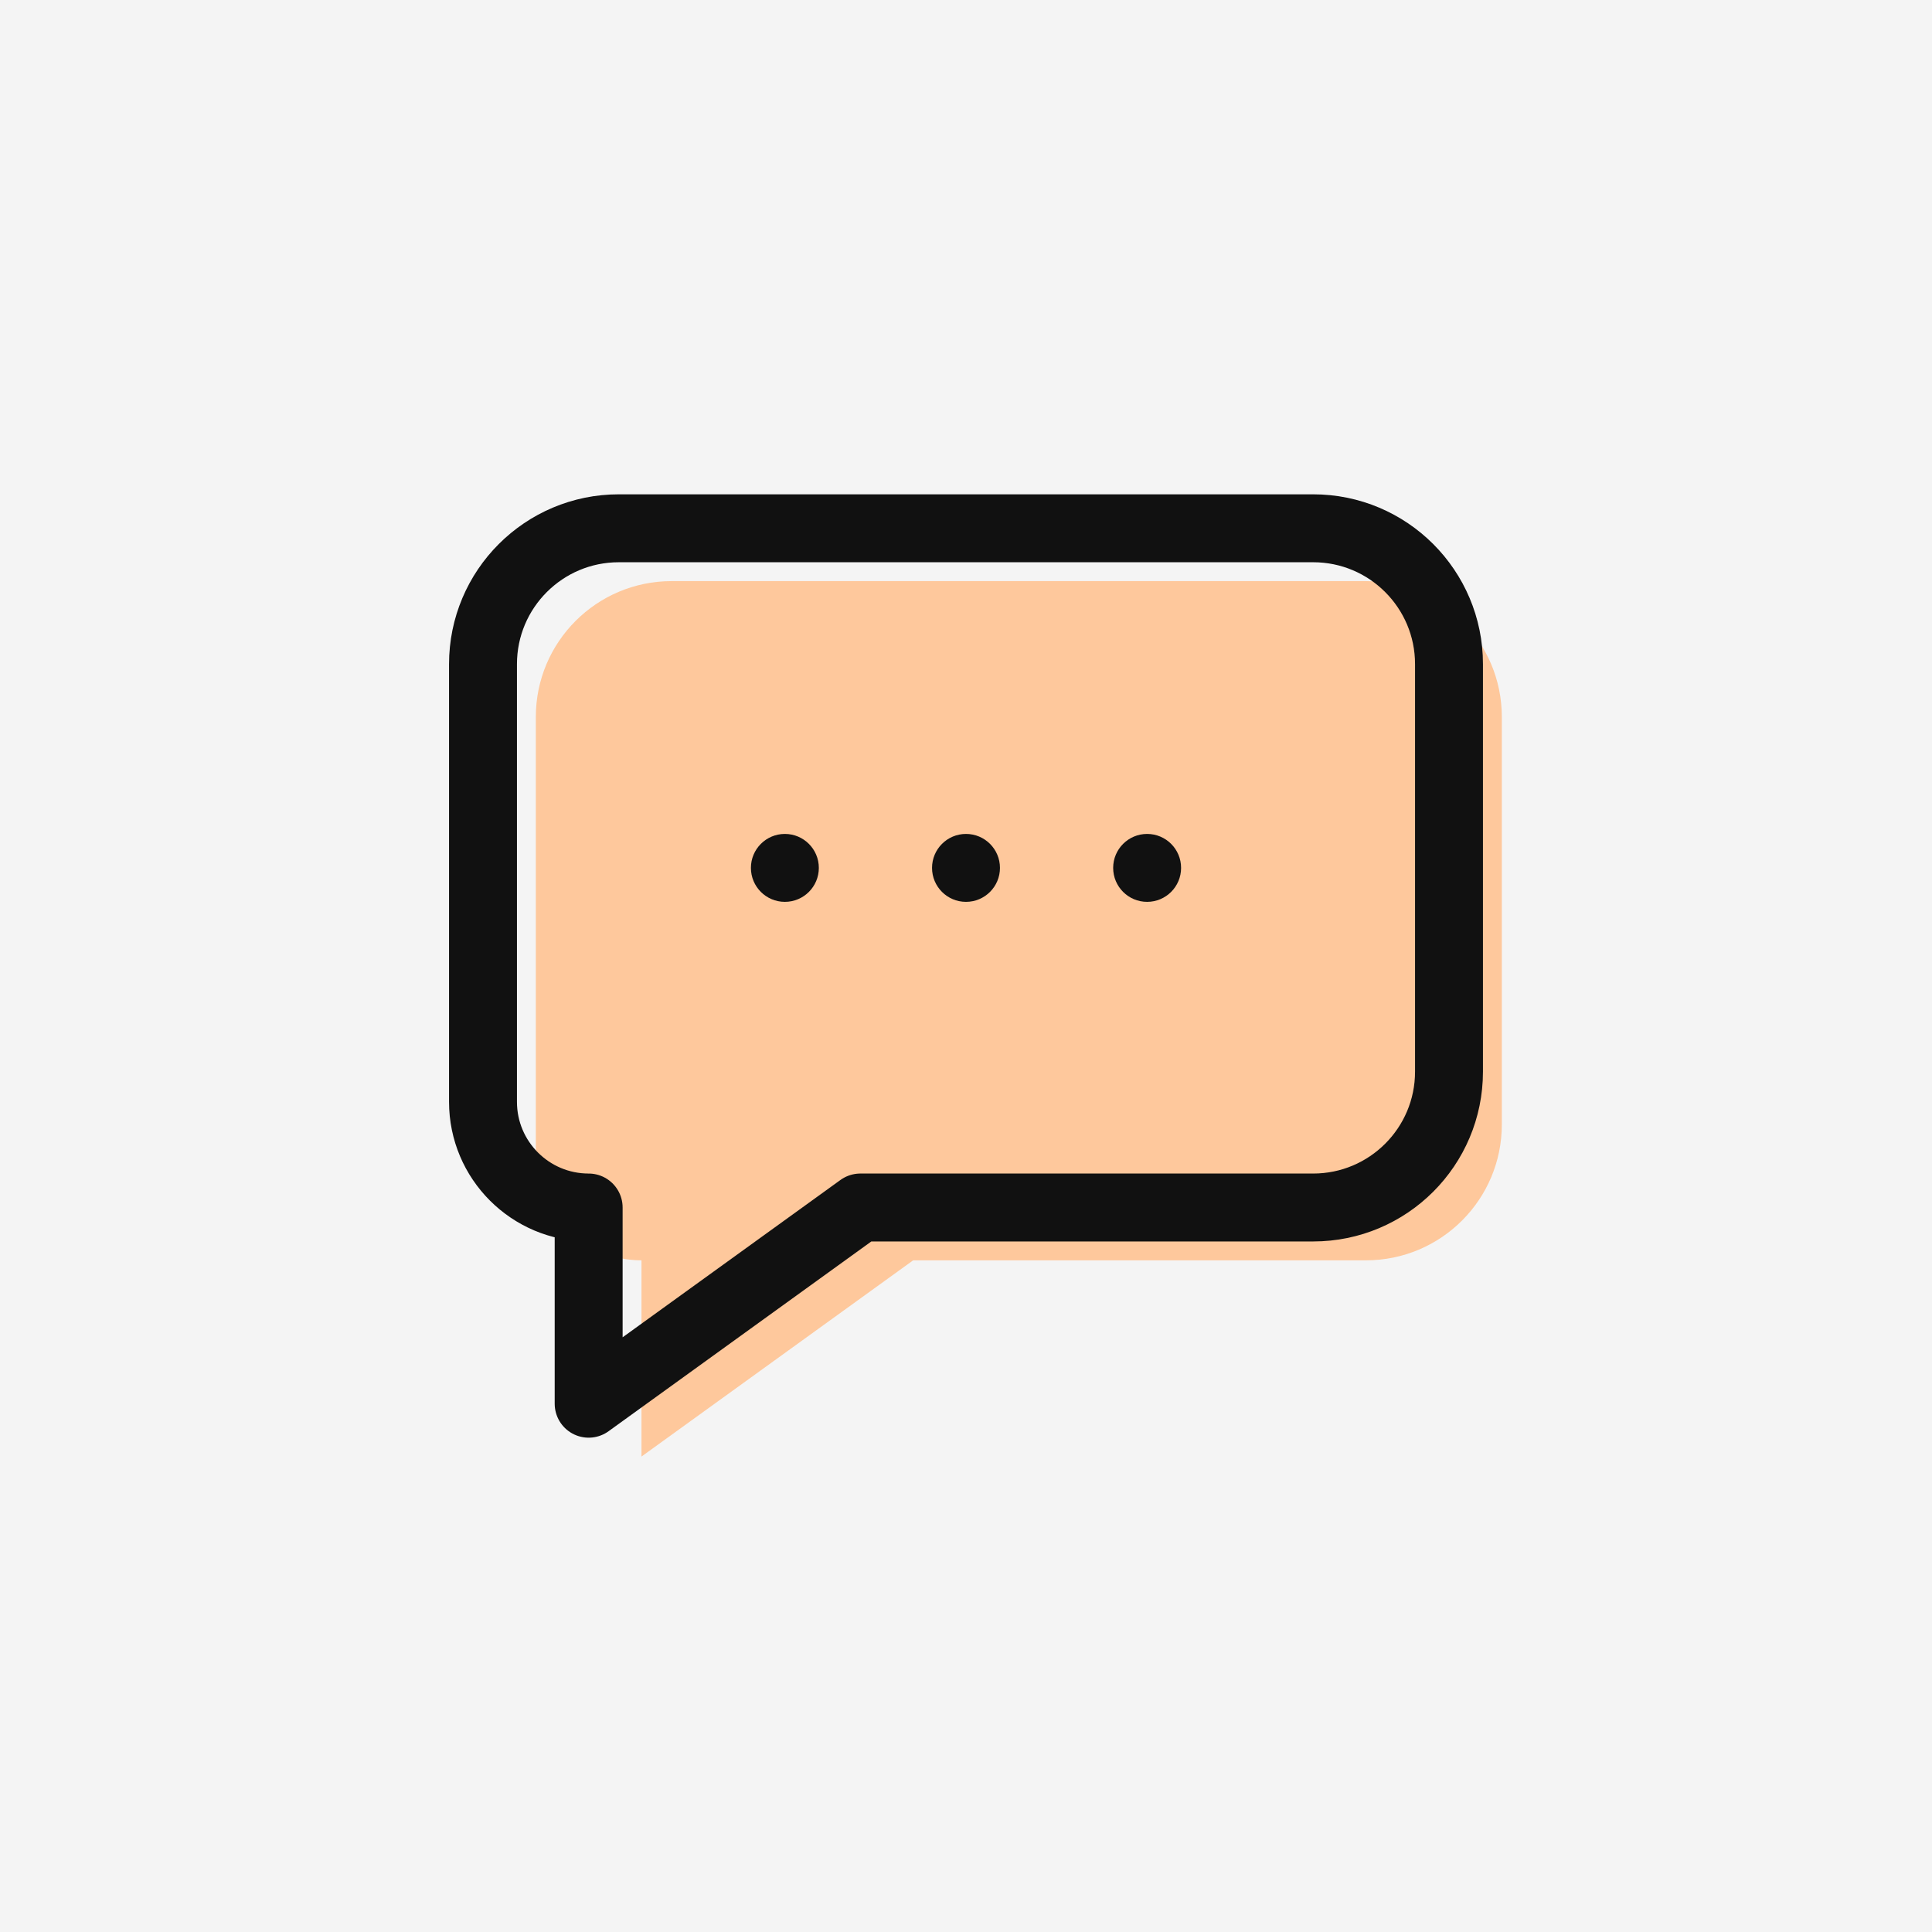
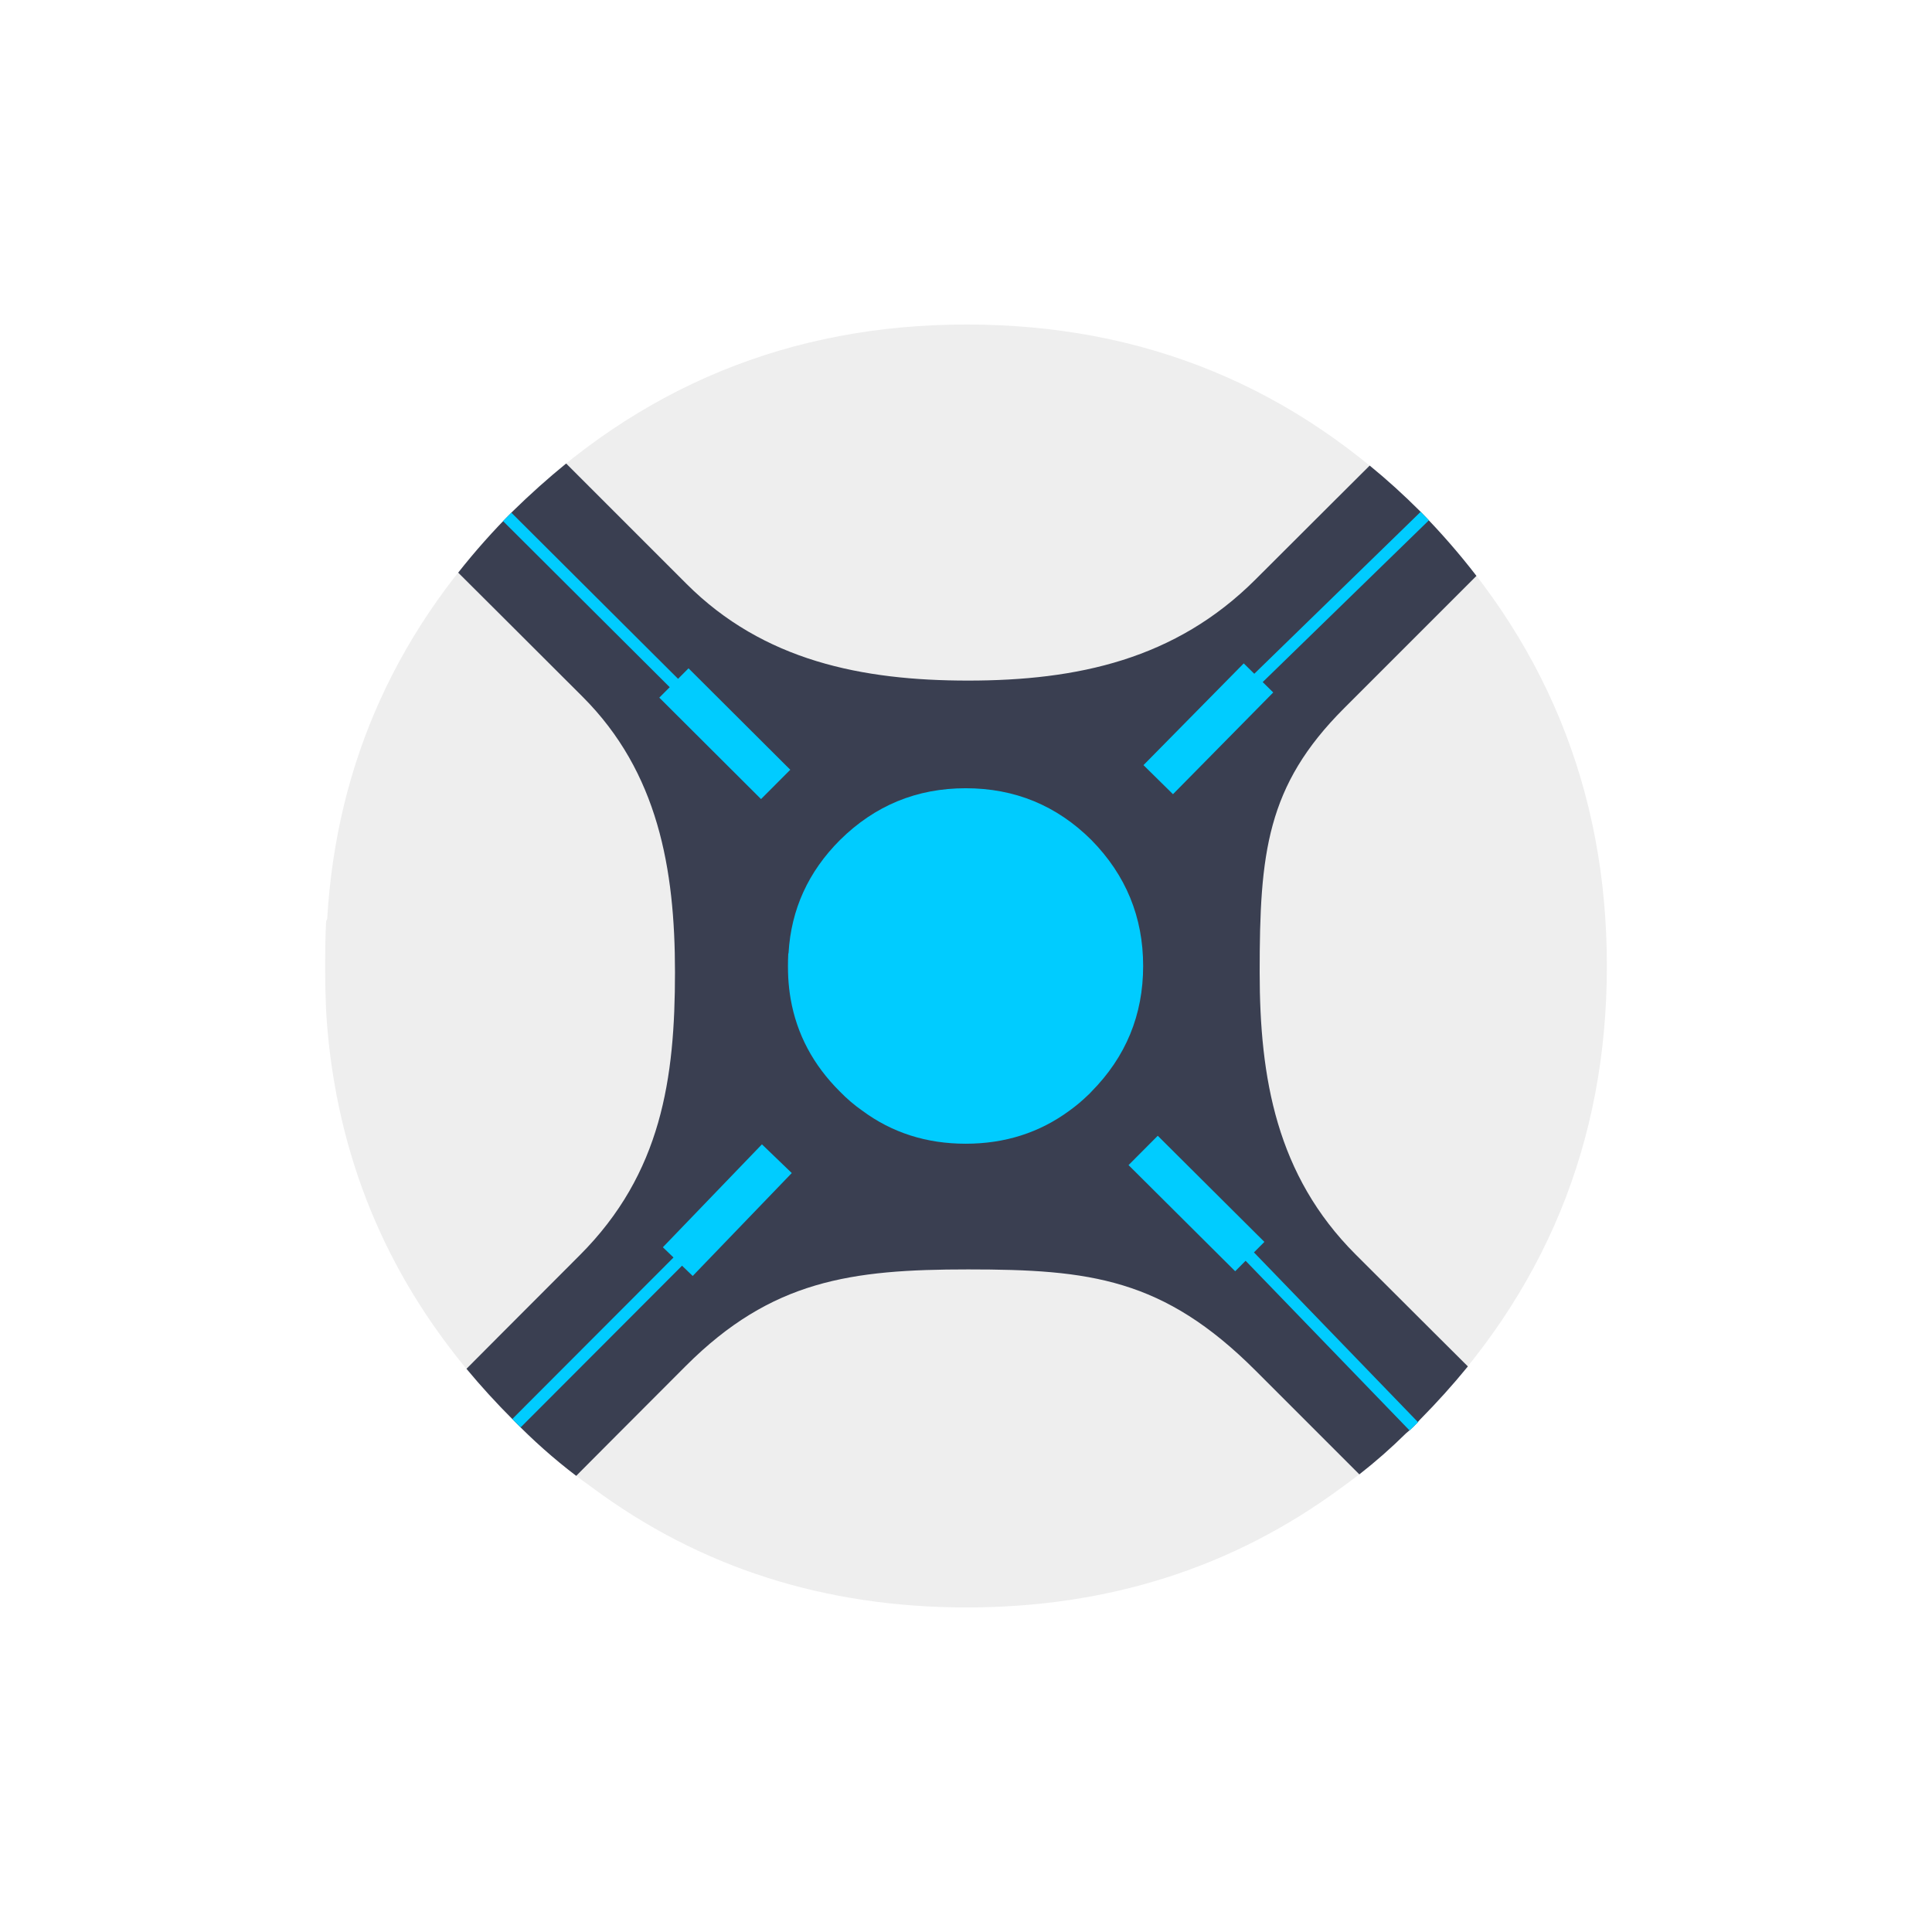
<svg xmlns="http://www.w3.org/2000/svg" viewBox="0 0 512 512">
-   <rect width="512" height="512" fill="#F4F4F4" />
-   <defs>
-     <path id="bubble" d="M164 140h184a36 36 0 0 1 36 36v108a36 36 0 0 1-36 36H228l-72 52v-52a28 28 0 0 1-28-28V176a36 36 0 0 1 36-36Z" />
-   </defs>
-   <use href="#bubble" fill="#FEC89C" transform="translate(14 14)" />
-   <use href="#bubble" fill="none" stroke="#111111" stroke-width="18" stroke-linecap="round" stroke-linejoin="round" />
-   <g fill="#111111">
-     <circle cx="208" cy="230" r="9" />
-     <circle cx="256" cy="230" r="9" />
-     <circle cx="304" cy="230" r="9" />
+   <rect width="512" height="512" fill="#FFFFFF" />
+   <g transform="translate(86.16 86.00) scale(1.5675)">
+     <path clip-rule="evenodd" d="M216.7 108.45c0 29.833-10.533 55.4-31.6 76.7-.7.833-1.483 1.6-2.35 2.3-3.466 3.4-7.133 6.484-11 9.25-18.267 13.467-39.367 20.2-63.3 20.2-23.967 0-45.033-6.733-63.2-20.2-4.8-3.4-9.3-7.25-13.5-11.55-16.367-16.266-26.417-35.167-30.15-56.7-.733-4.2-1.217-8.467-1.45-12.8-.1-2.4-.15-4.8-.15-7.2 0-2.533.05-4.95.15-7.25 0-.233.066-.467.2-.7 1.567-26.6 12.033-49.583 31.4-68.95C53.05 10.517 78.617 0 108.45 0c29.933 0 55.484 10.517 76.65 31.55 21.067 21.433 31.6 47.067 31.6 76.9z" fill="#EEE" fill-rule="evenodd" />
+     <path clip-rule="evenodd" d="M194.65 42.5l-22.4 22.4C159.152 77.998 158 89.4 158 109.5c0 17.934 2.852 34.352 16.2 47.7 9.746 9.746 19 18.95 19 18.95-2.5 3.067-5.2 6.067-8.1 9-.7.833-1.483 1.6-2.35 2.3-2.533 2.5-5.167 4.817-7.9 6.95l-17.55-17.55c-15.598-15.6-27.996-17.1-48.6-17.1-19.77 0-33.223 1.822-47.7 16.3-8.647 8.647-18.55 18.6-18.55 18.6-3.767-2.867-7.333-6.034-10.7-9.5-2.8-2.8-5.417-5.667-7.85-8.6 0 0 9.798-9.848 19.15-19.2 13.852-13.853 16.1-29.916 16.1-47.85 0-17.5-2.874-33.823-15.6-46.55-8.835-8.836-21.05-21-21.05-21 2.833-3.6 5.917-7.067 9.25-10.4 2.934-2.867 5.934-5.55 9-8.05L61.1 43.85C74.102 56.852 90.767 60.2 108.7 60.2c18.467 0 35.077-3.577 48.6-17.1 8.32-8.32 19.3-19.25 19.3-19.25 2.9 2.367 5.733 4.933 8.5 7.7 3.467 3.533 6.65 7.183 9.55 10.95z" fill="#3A3F51" fill-rule="evenodd" />
+     <g clip-rule="evenodd">
+       <path d="M78.7 114c-.2-1.167-.332-2.35-.4-3.55-.032-.667-.05-1.333-.05-2 0-.7.018-1.367.05-2 0-.067.018-.133.05-.2.435-7.367 3.334-13.733 8.7-19.1 5.9-5.833 12.984-8.75 21.25-8.75 8.3 0 15.384 2.917 21.25 8.75 5.834 5.934 8.75 13.033 8.75 21.3 0 8.267-2.916 15.35-8.75 21.25-.2.233-.416.45-.65.65-.966.933-1.982 1.783-3.05 2.55-5.065 3.733-10.916 5.6-17.55 5.6s-12.466-1.866-17.5-5.6c-1.332-.934-2.582-2-3.75-3.2-4.532-4.5-7.316-9.734-8.35-15.7z" fill="#0CF" fill-rule="evenodd" />
+       <path d="M157.8 59.75l-15 14.65M30.785 32.526L71.65 73.25m84.6 84.25l27.808 28.78m1.855-153.894L157.8 59.75m-125.45 126l27.35-27.4" fill="none" stroke="#0CF" stroke-miterlimit="1" stroke-width="2" />
+       <path d="M157.8 59.75l-16.95 17.2M58.97 60.604l17.2 17.15M59.623 158.43l16.75-17.4m61.928-1.396l18.028 17.945" fill="none" stroke="#0CF" stroke-miterlimit="1" stroke-width="7" />
+     </g>
  </g>
</svg>
